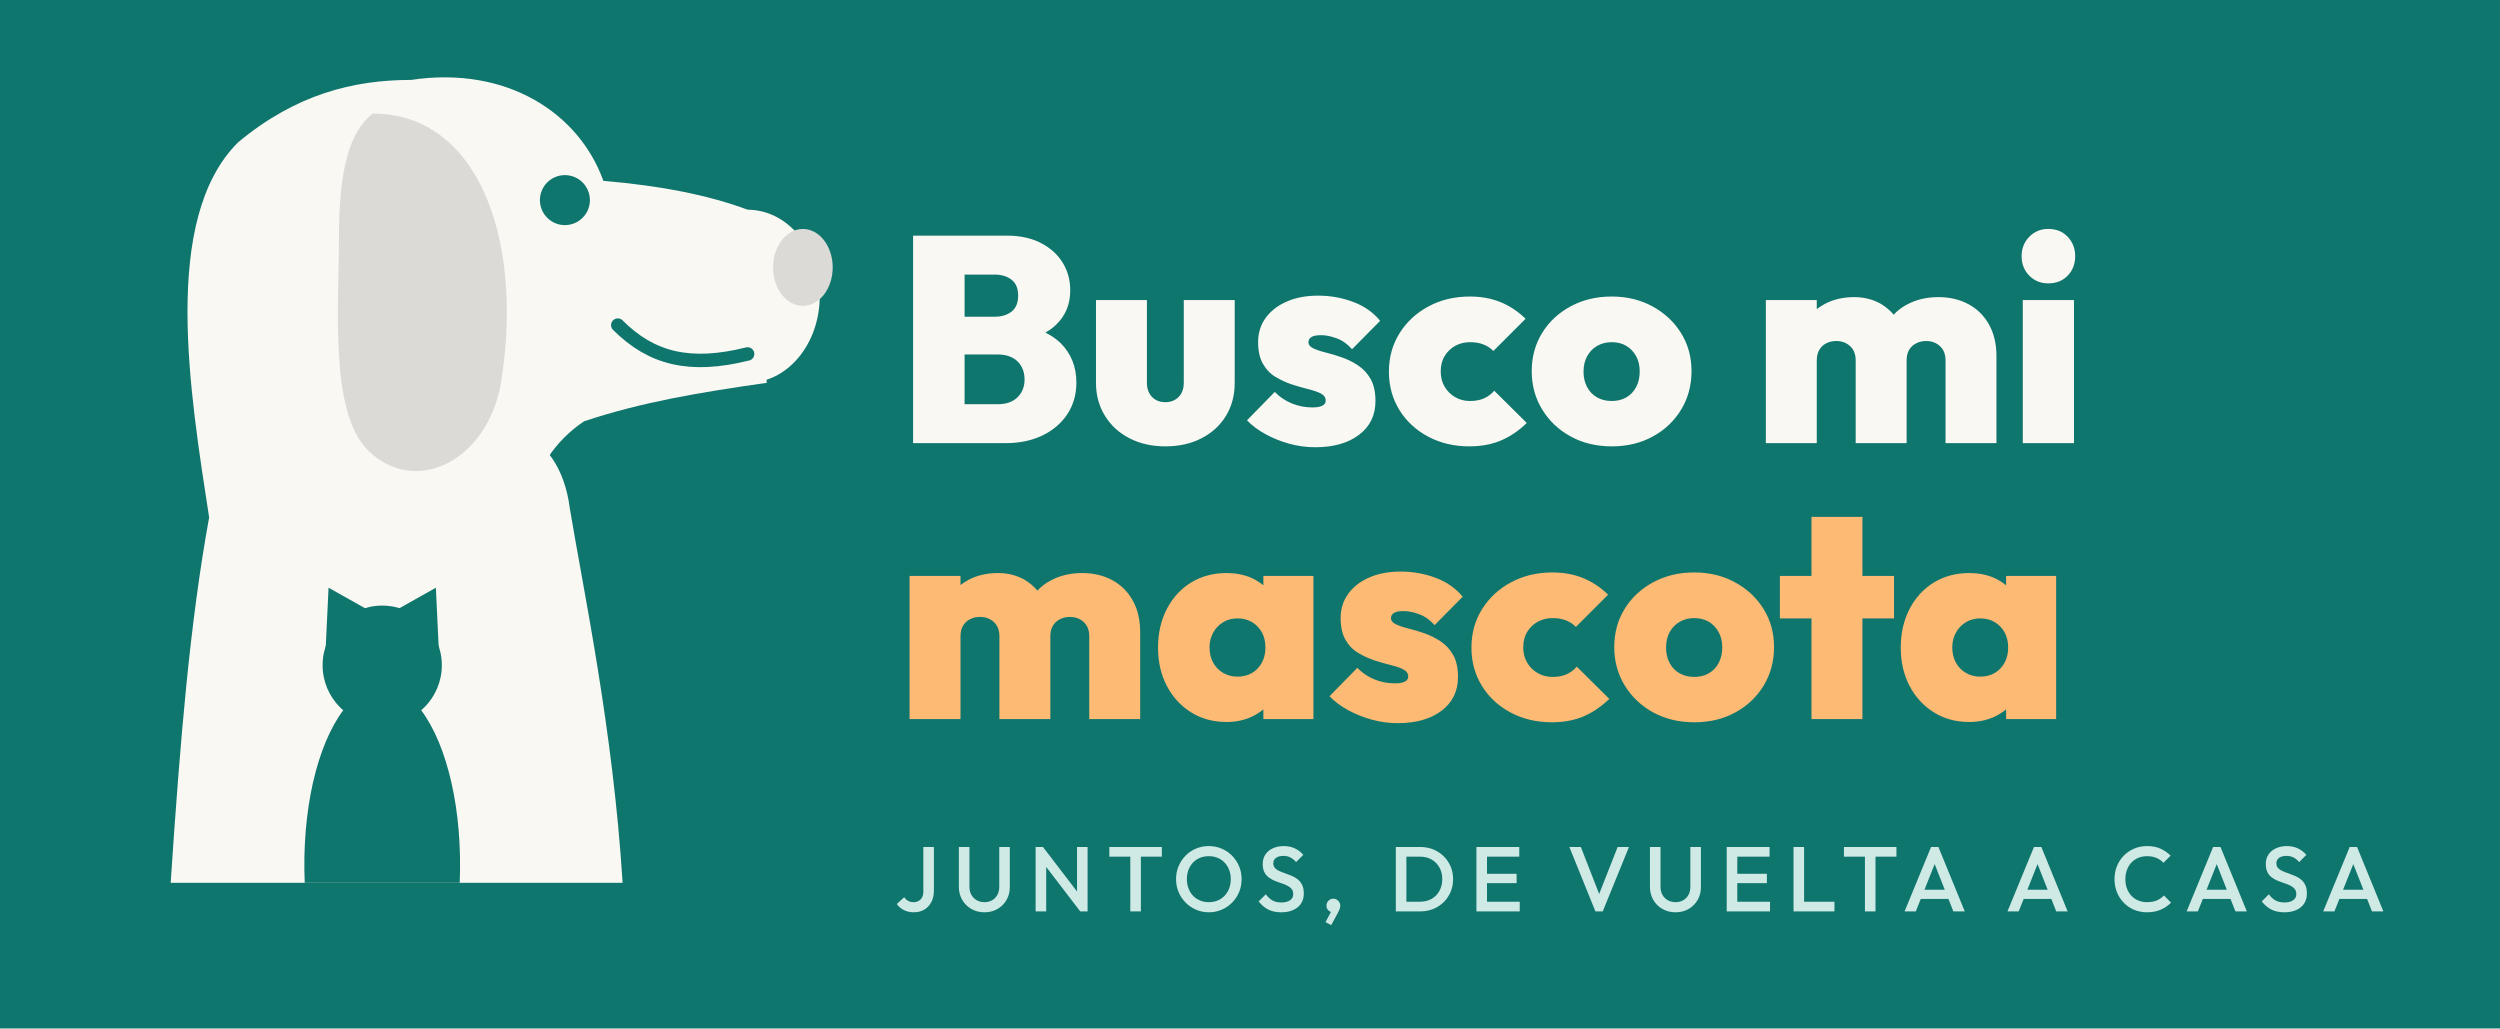
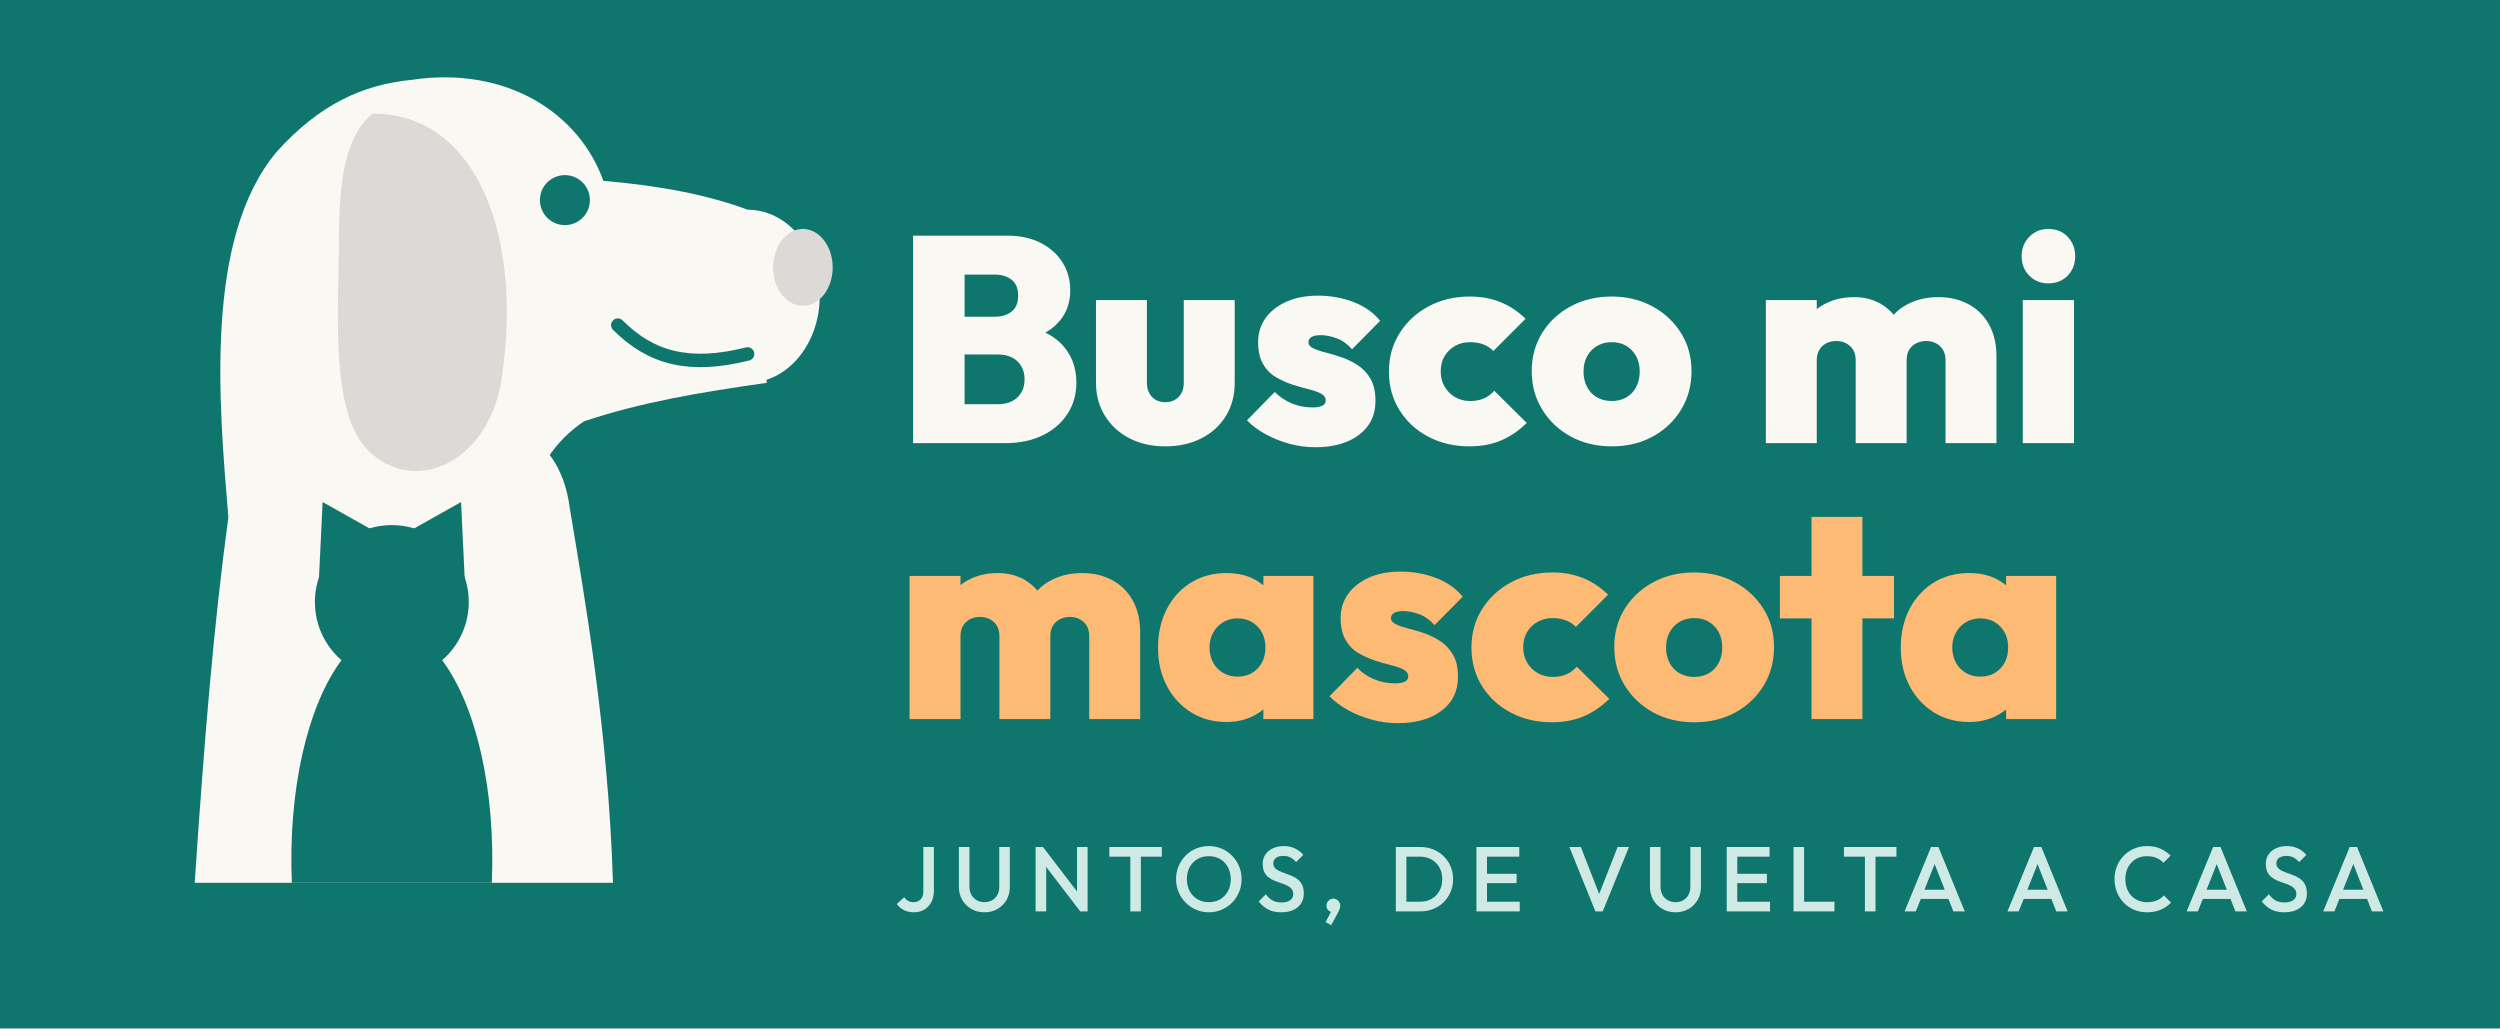
<svg xmlns="http://www.w3.org/2000/svg" viewBox="0 0 598 246" width="598" height="246" role="img" aria-label="Busco mi mascota. Juntos, de vuelta a casa">
  <rect width="598" height="246" fill="#0f766e" />
  <g transform="translate(0 8) scale(1.916667)">
    <defs>
      <mask id="k1" maskUnits="userSpaceOnUse" x="-20" y="-20" width="260" height="360">
        <rect x="-20" y="-20" width="260" height="360" fill="#fff" />
        <circle cx="130" cy="58" r="5.2" fill="#000" />
        <path d="M168 90 C156 93 148 91 141 84" fill="none" stroke="#000" stroke-width="2.8" stroke-linecap="round" />
-         <g transform="translate(92 200) scale(.62) translate(-30 -100)">
+         <g transform="translate(94 200) scale(.8) translate(-30 -100)">
          <g fill="#000">
            <circle cx="30" cy="27" r="20" />
            <path d="M11 22 L12 1 L28 10 Z" />
            <path d="M49 22 L48 1 L32 10 Z" />
            <path d="M17 42 C8 54 3 76 4 100 L56 100 C57 76 52 54 43 42 Z" />
          </g>
        </g>
      </mask>
    </defs>
    <g transform="translate(-7.5 -14) scale(.6)">
      <g mask="url(#k1)">
        <g fill="#faf8f3">
-           <path d="M56 124 C52 98 46 62 62 46 C74 36 86 33 98 33 C118 30 133 40 138 54 C150 55 160 57 168 60 L172 96 C158 98 146 100 134 104 C128 108 124 114 122 122 L100 134 Z" />
+           <path d="M60 124 C58 100 55 66 70 48 C79 38 88 34 98 33 C118 30 133 40 138 54 C150 55 160 57 168 60 L172 96 C158 98 146 100 134 104 C128 108 124 114 122 122 L100 134 Z" />
          <ellipse cx="168" cy="78" rx="15" ry="18" />
-           <path d="M56 124 C52 146 50 170 48 200 L142 200 C140 168 134 140 131 122 C130 114 126 108 120 106 L100 96 Z" />
+           <path d="M60 124 C57 146 55 170 53 200 L140 200 C139 168 134 140 131 122 C130 114 126 108 120 106 L100 96 Z" />
          <ellipse cx="179.5" cy="72" rx="6.2" ry="8" fill="#dcdad6" />
          <path fill="#dcdad6" d="M90 40 C112 40 121 66 117 94 C115 112 99 120 89 110 C81 102 83 80 83 66 C83 52 85 44 90 40 Z" />
        </g>
      </g>
    </g>
  </g>
  <path fill="#faf8f3" d="M240.46 106L218.41 106L218.41 56.37L240.95 56.37Q245.57 56.37 248.97 58.12Q252.36 59.87 254.18 62.81Q256 65.75 256 69.46L256 69.46Q256 74.43 252.64 77.65L252.64 77.65Q251.52 78.77 250.05 79.54L250.05 79.54Q252.15 80.59 253.69 82.06L253.69 82.06Q257.47 85.84 257.47 91.51L257.47 91.51Q257.47 95.71 255.37 98.97Q253.27 102.22 249.46 104.11Q245.64 106 240.46 106L240.46 106M238.71 84.79L230.73 84.79L230.73 96.69L238.71 96.69Q241.65 96.69 243.37 95.05Q245.08 93.4 245.08 90.74L245.08 90.74Q245.08 88.99 244.31 87.63Q243.54 86.26 242.11 85.53Q240.67 84.79 238.71 84.79L238.71 84.79M237.94 65.68L230.73 65.68L230.73 75.76L237.94 75.76Q240.39 75.76 241.97 74.53Q243.54 73.31 243.54 70.72Q243.54 68.13 241.97 66.91Q240.39 65.68 237.94 65.68L237.94 65.68M278.75 106.77L278.75 106.77Q273.92 106.77 270.18 104.84Q266.43 102.92 264.3 99.45Q262.16 95.99 262.16 91.58L262.16 91.58L262.16 71.77L274.34 71.77L274.34 91.58Q274.34 92.98 274.9 94.03Q275.46 95.08 276.44 95.64Q277.42 96.2 278.75 96.2L278.75 96.2Q280.71 96.2 281.94 94.94Q283.16 93.68 283.16 91.58L283.16 91.58L283.16 71.77L295.34 71.77L295.34 91.58Q295.34 96.06 293.24 99.49Q291.14 102.92 287.39 104.84Q283.65 106.77 278.75 106.77M314.59 106.98L314.59 106.98Q311.44 106.98 308.39 106.14Q305.35 105.3 302.73 103.86Q300.1 102.43 298.28 100.54L298.28 100.54L304.93 93.75Q306.61 95.5 308.95 96.48Q311.3 97.46 313.96 97.46L313.96 97.46Q315.5 97.46 316.31 97.04Q317.11 96.62 317.11 95.85L317.11 95.85Q317.11 94.73 315.95 94.13Q314.8 93.54 312.94 93.08Q311.09 92.63 309.06 91.97Q307.03 91.3 305.14 90.18Q303.25 89.06 302.1 87.03Q300.94 85 300.94 81.85L300.94 81.85Q300.94 78.56 302.73 76.07Q304.51 73.59 307.73 72.16Q310.95 70.72 315.29 70.72L315.29 70.72Q319.7 70.72 323.69 72.22Q327.68 73.73 330.13 76.74L330.13 76.74L323.41 83.53Q321.73 81.64 319.7 80.91Q317.67 80.17 315.99 80.17L315.99 80.17Q314.38 80.17 313.68 80.63Q312.98 81.08 312.98 81.85L312.98 81.85Q312.98 82.76 314.13 83.32Q315.29 83.88 317.14 84.33Q319 84.79 321 85.49Q322.99 86.19 324.85 87.41Q326.7 88.64 327.86 90.67Q329.01 92.7 329.01 95.92L329.01 95.92Q329.01 101.03 325.09 104Q321.17 106.98 314.59 106.98M351.48 106.77L351.48 106.77Q346.02 106.77 341.65 104.46Q337.27 102.15 334.75 98.09Q332.23 94.03 332.23 88.92L332.23 88.92Q332.23 83.74 334.79 79.68Q337.34 75.62 341.72 73.28Q346.09 70.93 351.62 70.93L351.62 70.93Q355.61 70.93 358.9 72.26Q362.19 73.59 364.92 76.25L364.92 76.25L357.22 83.95Q356.17 82.9 354.81 82.38Q353.44 81.85 351.62 81.85L351.62 81.85Q349.66 81.85 348.09 82.72Q346.51 83.6 345.57 85.14Q344.62 86.68 344.62 88.85L344.62 88.85Q344.62 90.95 345.57 92.53Q346.51 94.1 348.09 95.01Q349.66 95.92 351.62 95.92L351.62 95.92Q353.58 95.92 354.98 95.29Q356.38 94.66 357.43 93.47L357.43 93.47L365.2 101.17Q362.33 103.97 359.01 105.37Q355.68 106.77 351.48 106.77M385.57 106.77L385.57 106.77Q380.04 106.77 375.74 104.42Q371.43 102.08 368.91 97.98Q366.39 93.89 366.39 88.78L366.39 88.78Q366.39 83.67 368.88 79.64Q371.36 75.62 375.7 73.28Q380.04 70.93 385.5 70.93L385.5 70.93Q390.96 70.93 395.26 73.28Q399.57 75.62 402.09 79.64Q404.61 83.67 404.61 88.78L404.61 88.78Q404.61 93.89 402.13 97.98Q399.64 102.08 395.33 104.42Q391.03 106.77 385.57 106.77M385.5 95.92L385.5 95.92Q387.53 95.92 389.03 95.05Q390.54 94.17 391.38 92.56Q392.22 90.95 392.22 88.85L392.22 88.85Q392.22 86.75 391.35 85.17Q390.47 83.6 389 82.72Q387.53 81.85 385.5 81.85L385.5 81.85Q383.54 81.85 382 82.76Q380.46 83.67 379.62 85.25Q378.78 86.82 378.78 88.92L378.78 88.92Q378.78 90.95 379.62 92.56Q380.46 94.17 382 95.05Q383.54 95.92 385.5 95.92M434.57 106L422.39 106L422.39 71.77L434.57 71.77L434.57 73.94Q435.48 73.24 436.53 72.68L436.53 72.68Q439.61 71.07 443.53 71.07L443.53 71.07Q447.03 71.07 449.9 72.68L449.9 72.68Q451.65 73.73 452.98 75.27L452.98 75.27Q454.31 73.8 456.2 72.82L456.2 72.82Q459.49 71.07 463.69 71.07L463.69 71.07Q467.68 71.07 470.83 72.75Q473.98 74.43 475.76 77.61Q477.55 80.8 477.55 85.21L477.55 85.21L477.55 106L465.37 106L465.37 86.19Q465.37 84.02 464.04 82.8Q462.71 81.57 460.75 81.57L460.75 81.57Q459.42 81.57 458.33 82.13Q457.25 82.69 456.65 83.7Q456.06 84.72 456.06 86.19L456.06 86.19L456.06 106L443.88 106L443.88 86.19Q443.88 84.02 442.55 82.8Q441.22 81.57 439.26 81.57L439.26 81.57Q437.86 81.57 436.81 82.13Q435.76 82.69 435.17 83.7Q434.57 84.72 434.57 86.19L434.57 86.19L434.57 106M496.1 106L483.85 106L483.85 71.77L496.1 71.77L496.1 106M489.94 67.78L489.94 67.78Q487.21 67.78 485.39 65.92Q483.57 64.07 483.57 61.27L483.57 61.27Q483.57 58.54 485.39 56.65Q487.21 54.76 489.94 54.76L489.94 54.76Q492.81 54.76 494.6 56.65Q496.38 58.54 496.38 61.27L496.38 61.27Q496.38 64.07 494.6 65.92Q492.81 67.78 489.94 67.78" />
  <path fill="#fdba74" d="M229.75 172L217.57 172L217.57 137.77L229.75 137.77L229.75 139.94Q230.66 139.24 231.71 138.68L231.71 138.68Q234.79 137.07 238.71 137.07L238.71 137.07Q242.21 137.07 245.08 138.68L245.08 138.68Q246.83 139.73 248.16 141.27L248.16 141.27Q249.49 139.8 251.38 138.82L251.38 138.82Q254.67 137.07 258.87 137.07L258.87 137.07Q262.86 137.07 266.01 138.75Q269.16 140.43 270.94 143.62Q272.73 146.8 272.73 151.21L272.73 151.21L272.73 172L260.55 172L260.55 152.19Q260.55 150.02 259.22 148.79Q257.89 147.57 255.93 147.57L255.93 147.57Q254.6 147.57 253.51 148.13Q252.43 148.69 251.84 149.7Q251.24 150.72 251.24 152.19L251.24 152.19L251.24 172L239.06 172L239.06 152.19Q239.06 150.02 237.73 148.79Q236.4 147.57 234.44 147.57L234.44 147.57Q233.04 147.57 231.99 148.13Q230.94 148.69 230.34 149.7Q229.75 150.72 229.75 152.19L229.75 152.19L229.75 172M293.38 172.7L293.38 172.7Q288.62 172.7 284.91 170.39Q281.2 168.08 279.1 164.06Q277 160.03 277 154.92L277 154.92Q277 149.74 279.1 145.68Q281.2 141.62 284.91 139.34Q288.62 137.07 293.38 137.07L293.38 137.07Q296.6 137.07 299.26 138.19L299.26 138.19Q300.94 138.96 302.2 140.01L302.2 140.01L302.2 137.77L314.17 137.77L314.17 172L302.2 172L302.2 169.69Q300.94 170.74 299.26 171.51L299.26 171.51Q296.6 172.7 293.38 172.7M295.97 161.85L295.97 161.85Q298.98 161.85 300.84 159.89Q302.69 157.93 302.69 154.85L302.69 154.85Q302.69 152.82 301.85 151.28Q301.01 149.74 299.51 148.83Q298 147.92 296.04 147.92Q294.08 147.92 292.58 148.83Q291.07 149.74 290.2 151.31Q289.32 152.89 289.32 154.85L289.32 154.85Q289.32 156.88 290.16 158.45Q291 160.03 292.54 160.94Q294.08 161.85 295.97 161.85M334.33 172.98L334.33 172.98Q331.18 172.98 328.13 172.14Q325.09 171.3 322.47 169.87Q319.84 168.43 318.02 166.54L318.02 166.54L324.67 159.75Q326.35 161.5 328.69 162.48Q331.04 163.46 333.7 163.46L333.7 163.46Q335.24 163.46 336.05 163.04Q336.85 162.62 336.85 161.85L336.85 161.85Q336.85 160.73 335.69 160.13Q334.54 159.54 332.69 159.09Q330.83 158.63 328.8 157.97Q326.77 157.3 324.88 156.18Q322.99 155.06 321.84 153.03Q320.68 151 320.68 147.85L320.68 147.85Q320.68 144.56 322.47 142.07Q324.25 139.59 327.47 138.16Q330.69 136.72 335.03 136.72L335.03 136.72Q339.44 136.72 343.43 138.22Q347.42 139.73 349.87 142.74L349.87 142.74L343.15 149.53Q341.47 147.64 339.44 146.91Q337.41 146.17 335.73 146.17L335.73 146.17Q334.12 146.17 333.42 146.63Q332.72 147.08 332.72 147.85L332.72 147.85Q332.72 148.76 333.88 149.32Q335.03 149.88 336.88 150.34Q338.74 150.79 340.74 151.49Q342.73 152.19 344.59 153.41Q346.44 154.64 347.6 156.67Q348.75 158.7 348.75 161.92L348.75 161.92Q348.75 167.03 344.83 170Q340.91 172.98 334.33 172.98M371.22 172.77L371.22 172.77Q365.76 172.77 361.39 170.46Q357.01 168.15 354.49 164.09Q351.97 160.03 351.97 154.92L351.97 154.92Q351.97 149.74 354.53 145.68Q357.08 141.62 361.46 139.28Q365.83 136.93 371.36 136.93L371.36 136.93Q375.35 136.93 378.64 138.26Q381.93 139.59 384.66 142.25L384.66 142.25L376.96 149.95Q375.91 148.9 374.55 148.38Q373.18 147.85 371.36 147.85L371.36 147.85Q369.4 147.85 367.83 148.72Q366.25 149.6 365.31 151.14Q364.36 152.68 364.36 154.85L364.36 154.85Q364.36 156.95 365.31 158.53Q366.25 160.1 367.83 161.01Q369.4 161.92 371.36 161.92L371.36 161.92Q373.32 161.92 374.72 161.29Q376.12 160.66 377.17 159.47L377.17 159.47L384.94 167.17Q382.07 169.97 378.75 171.37Q375.42 172.77 371.22 172.77M405.31 172.77L405.31 172.77Q399.78 172.77 395.48 170.43Q391.17 168.08 388.65 163.99Q386.13 159.89 386.13 154.78L386.13 154.78Q386.13 149.67 388.62 145.64Q391.1 141.62 395.44 139.28Q399.78 136.93 405.24 136.93L405.24 136.93Q410.7 136.93 415 139.28Q419.31 141.62 421.83 145.64Q424.35 149.67 424.35 154.78L424.35 154.78Q424.35 159.89 421.87 163.99Q419.38 168.08 415.07 170.43Q410.77 172.77 405.31 172.77M405.24 161.92L405.24 161.92Q407.27 161.92 408.77 161.04Q410.28 160.17 411.12 158.56Q411.96 156.95 411.96 154.85L411.96 154.85Q411.96 152.75 411.09 151.18Q410.21 149.6 408.74 148.72Q407.27 147.85 405.24 147.85L405.24 147.85Q403.28 147.85 401.74 148.76Q400.2 149.67 399.36 151.25Q398.52 152.82 398.52 154.92L398.52 154.92Q398.52 156.95 399.36 158.56Q400.2 160.17 401.74 161.04Q403.28 161.92 405.24 161.92M445.49 172L433.31 172L433.31 147.92L425.75 147.92L425.75 137.77L433.31 137.77L433.31 123.63L445.49 123.63L445.49 137.77L453.05 137.77L453.05 147.92L445.49 147.92L445.49 172M471.04 172.7L471.04 172.7Q466.28 172.7 462.57 170.39Q458.86 168.08 456.76 164.06Q454.66 160.03 454.66 154.92L454.66 154.92Q454.66 149.74 456.76 145.68Q458.86 141.62 462.57 139.34Q466.28 137.07 471.04 137.07L471.04 137.07Q474.26 137.07 476.92 138.19L476.92 138.19Q478.6 138.96 479.86 140.01L479.86 140.01L479.86 137.77L491.83 137.77L491.83 172L479.86 172L479.86 169.69Q478.6 170.74 476.92 171.51L476.92 171.51Q474.26 172.7 471.04 172.7M473.63 161.85L473.63 161.85Q476.64 161.85 478.5 159.89Q480.35 157.93 480.35 154.85L480.35 154.85Q480.35 152.82 479.51 151.28Q478.67 149.74 477.17 148.83Q475.66 147.92 473.7 147.92Q471.74 147.92 470.24 148.83Q468.73 149.74 467.86 151.31Q466.98 152.89 466.98 154.85L466.98 154.85Q466.98 156.88 467.82 158.45Q468.66 160.03 470.2 160.94Q471.74 161.85 473.63 161.85" />
  <path fill="#cfe9e5" d="M218.58 218.22L218.58 218.22Q217.23 218.22 216.19 217.68Q215.14 217.14 214.51 216.24L214.51 216.24L216.29 214.61Q216.66 215.18 217.23 215.49Q217.81 215.8 218.49 215.8L218.49 215.8Q219.24 215.8 219.76 215.49Q220.29 215.18 220.58 214.61Q220.86 214.04 220.86 213.25L220.86 213.25L220.86 202.6L223.39 202.6L223.39 213.05Q223.39 214.59 222.79 215.76Q222.18 216.92 221.11 217.57Q220.03 218.22 218.58 218.22M235.48 218.22L235.48 218.22Q233.74 218.22 232.36 217.43Q230.97 216.64 230.17 215.26Q229.36 213.89 229.36 212.15L229.36 212.15L229.36 202.6L231.89 202.6L231.89 212.13Q231.89 213.25 232.37 214.07Q232.84 214.9 233.65 215.35Q234.47 215.8 235.48 215.8L235.48 215.8Q236.51 215.8 237.31 215.35Q238.1 214.9 238.56 214.07Q239.02 213.25 239.02 212.15L239.02 212.15L239.02 202.6L241.55 202.6L241.55 212.17Q241.55 213.91 240.76 215.27Q239.97 216.64 238.6 217.43Q237.24 218.22 235.48 218.22M250.25 218L247.72 218L247.72 202.6L249.48 202.6L257.62 213.23L257.62 202.6L260.15 202.6L260.15 218L258.39 218L250.25 207.37L250.25 218M272.9 218L270.37 218L270.37 204.91L265.35 204.91L265.35 202.6L277.91 202.6L277.91 204.91L272.9 204.91L272.9 218M289.18 218.22L289.18 218.22Q287.53 218.22 286.1 217.6Q284.67 216.99 283.6 215.9Q282.52 214.81 281.91 213.37Q281.31 211.93 281.31 210.28L281.31 210.28Q281.31 208.63 281.91 207.2Q282.52 205.77 283.58 204.68Q284.65 203.59 286.07 202.99Q287.49 202.38 289.14 202.38L289.14 202.38Q290.79 202.38 292.21 202.99Q293.63 203.59 294.71 204.68Q295.78 205.77 296.39 207.21Q296.99 208.65 296.99 210.3L296.99 210.3Q296.99 211.95 296.39 213.39Q295.78 214.83 294.72 215.91Q293.65 216.99 292.23 217.6Q290.81 218.22 289.18 218.22M289.14 215.8L289.14 215.8Q290.7 215.8 291.88 215.1Q293.06 214.39 293.73 213.15Q294.4 211.91 294.4 210.28L294.4 210.28Q294.4 209.07 294.01 208.07Q293.63 207.07 292.92 206.33Q292.22 205.59 291.26 205.2Q290.31 204.8 289.14 204.8L289.14 204.8Q287.6 204.8 286.42 205.49Q285.25 206.19 284.57 207.42Q283.9 208.65 283.9 210.28L283.9 210.28Q283.9 211.49 284.29 212.51Q284.67 213.53 285.37 214.26Q286.06 214.99 287.03 215.39Q288 215.8 289.14 215.8M306.46 218.22L306.46 218.22Q304.64 218.22 303.36 217.56Q302.08 216.9 301.07 215.62L301.07 215.62L302.79 213.91Q303.43 214.83 304.31 215.35Q305.19 215.87 306.55 215.87L306.55 215.87Q307.83 215.87 308.58 215.34Q309.34 214.81 309.34 213.89L309.34 213.89Q309.34 213.12 308.95 212.63Q308.55 212.15 307.9 211.83Q307.25 211.51 306.47 211.26Q305.69 211 304.91 210.69Q304.13 210.37 303.48 209.88Q302.83 209.4 302.44 208.63Q302.04 207.86 302.04 206.67L302.04 206.67Q302.04 205.31 302.71 204.35Q303.38 203.39 304.53 202.89Q305.67 202.38 307.08 202.38L307.08 202.38Q308.6 202.38 309.8 202.97Q310.99 203.57 311.74 204.49L311.74 204.49L310.03 206.21Q309.37 205.46 308.65 205.1Q307.94 204.73 307.01 204.73L307.01 204.73Q305.87 204.73 305.22 205.2Q304.57 205.66 304.57 206.49L304.57 206.49Q304.57 207.2 304.97 207.63Q305.36 208.06 306.01 208.35Q306.66 208.65 307.44 208.91Q308.22 209.18 309 209.51Q309.78 209.84 310.43 210.35Q311.08 210.87 311.48 211.69Q311.87 212.5 311.87 213.73L311.87 213.73Q311.87 215.8 310.41 217.01Q308.95 218.22 306.46 218.22M318.42 221.3L317.07 220.57L318.37 218.13Q318.02 218.04 317.73 217.74L317.73 217.74Q317.29 217.32 317.29 216.66L317.29 216.66Q317.29 215.95 317.77 215.46Q318.24 214.96 318.94 214.96L318.94 214.96Q319.6 214.96 320.1 215.46Q320.59 215.95 320.59 216.66L320.59 216.66Q320.59 216.94 320.47 217.33Q320.35 217.71 320.04 218.31L320.04 218.31L318.42 221.3M339.77 218L333.88 218L333.88 202.6L339.73 202.6Q341.4 202.6 342.83 203.18Q344.26 203.77 345.33 204.81Q346.39 205.86 346.99 207.25Q347.58 208.65 347.58 210.3L347.58 210.3Q347.58 211.93 346.99 213.34Q346.39 214.74 345.34 215.79Q344.28 216.83 342.85 217.42Q341.42 218 339.77 218L339.77 218M339.66 204.91L336.41 204.91L336.41 215.69L339.66 215.69Q341.25 215.69 342.44 215.01Q343.64 214.33 344.31 213.1Q344.99 211.88 344.99 210.28L344.99 210.28Q344.99 208.69 344.3 207.48Q343.62 206.27 342.42 205.59Q341.22 204.91 339.66 204.91L339.66 204.91M363.52 218L353.16 218L353.16 202.6L363.41 202.6L363.41 204.91L355.69 204.91L355.69 209.02L362.77 209.02L362.77 211.25L355.69 211.25L355.69 215.69L363.52 215.69L363.52 218M383.38 218L381.62 218L375.39 202.6L378.14 202.6L382.52 213.84L386.94 202.6L389.65 202.6L383.38 218M400.79 218.22L400.79 218.22Q399.05 218.22 397.66 217.43Q396.28 216.64 395.47 215.26Q394.67 213.89 394.67 212.15L394.67 212.15L394.67 202.6L397.2 202.6L397.2 212.13Q397.2 213.25 397.67 214.07Q398.15 214.9 398.96 215.35Q399.78 215.8 400.79 215.8L400.79 215.8Q401.82 215.8 402.61 215.35Q403.41 214.9 403.87 214.07Q404.33 213.25 404.33 212.15L404.33 212.15L404.33 202.6L406.86 202.6L406.86 212.17Q406.86 213.91 406.07 215.27Q405.28 216.64 403.91 217.43Q402.55 218.22 400.79 218.22M423.39 218L413.03 218L413.03 202.6L423.28 202.6L423.28 204.91L415.56 204.91L415.56 209.02L422.64 209.02L422.64 211.25L415.56 211.25L415.56 215.69L423.39 215.69L423.39 218M438.8 218L429.01 218L429.01 202.6L431.54 202.6L431.54 215.69L438.8 215.69L438.8 218M448.62 218L446.09 218L446.09 204.91L441.07 204.91L441.07 202.6L453.63 202.6L453.63 204.91L448.62 204.91L448.62 218M458.26 218L455.58 218L461.91 202.6L463.67 202.6L469.97 218L467.24 218L466.07 215.03L459.45 215.03L458.26 218M460.33 212.83L465.19 212.83L462.77 206.69L460.33 212.83M482.87 218L480.19 218L486.53 202.6L488.29 202.6L494.58 218L491.85 218L490.68 215.03L484.06 215.03L482.87 218M484.94 212.83L489.8 212.83L487.38 206.69L484.94 212.83M513.56 218.22L513.56 218.22Q511.89 218.22 510.47 217.62Q509.05 217.01 507.99 215.92Q506.94 214.83 506.36 213.39Q505.79 211.95 505.79 210.3L505.79 210.3Q505.79 208.65 506.36 207.21Q506.94 205.77 507.99 204.69Q509.05 203.61 510.47 203Q511.89 202.38 513.56 202.38L513.56 202.38Q515.43 202.38 516.79 203Q518.16 203.61 519.21 204.67L519.21 204.67L517.5 206.38Q516.81 205.64 515.84 205.22Q514.86 204.8 513.56 204.8L513.56 204.8Q512.41 204.8 511.47 205.2Q510.52 205.59 509.83 206.33Q509.14 207.07 508.76 208.08Q508.39 209.09 508.39 210.3L508.39 210.3Q508.39 211.51 508.76 212.52Q509.14 213.53 509.83 214.27Q510.52 215.01 511.47 215.4Q512.41 215.8 513.56 215.8L513.56 215.8Q514.97 215.8 515.94 215.37Q516.92 214.94 517.61 214.19L517.61 214.19L519.32 215.91Q518.27 216.99 516.84 217.6Q515.41 218.22 513.56 218.22M525.73 218L523.05 218L529.38 202.6L531.14 202.6L537.44 218L534.71 218L533.54 215.03L526.92 215.03L525.73 218M527.8 212.83L532.66 212.83L530.24 206.69L527.8 212.83M546.4 218.22L546.4 218.22Q544.57 218.22 543.3 217.56Q542.02 216.9 541.01 215.62L541.01 215.62L542.72 213.91Q543.36 214.83 544.24 215.35Q545.12 215.87 546.49 215.87L546.49 215.87Q547.76 215.87 548.52 215.34Q549.28 214.81 549.28 213.89L549.28 213.89Q549.28 213.12 548.88 212.63Q548.49 212.15 547.84 211.83Q547.19 211.51 546.41 211.26Q545.63 211 544.85 210.69Q544.07 210.37 543.42 209.88Q542.77 209.4 542.37 208.63Q541.98 207.86 541.98 206.67L541.98 206.67Q541.98 205.31 542.65 204.35Q543.32 203.39 544.46 202.89Q545.61 202.38 547.01 202.38L547.01 202.38Q548.53 202.38 549.73 202.97Q550.93 203.57 551.68 204.49L551.68 204.49L549.96 206.21Q549.3 205.46 548.59 205.1Q547.87 204.73 546.95 204.73L546.95 204.73Q545.8 204.73 545.15 205.2Q544.51 205.66 544.51 206.49L544.51 206.49Q544.51 207.2 544.9 207.63Q545.3 208.06 545.95 208.35Q546.6 208.65 547.38 208.91Q548.16 209.18 548.94 209.51Q549.72 209.84 550.37 210.35Q551.02 210.87 551.41 211.69Q551.81 212.5 551.81 213.73L551.81 213.73Q551.81 215.8 550.35 217.01Q548.88 218.22 546.4 218.22M558.4 218L555.71 218L562.05 202.6L563.81 202.6L570.1 218L567.37 218L566.21 215.03L559.58 215.03L558.4 218M560.46 212.83L565.33 212.83L562.91 206.69L560.46 212.83" />
</svg>
